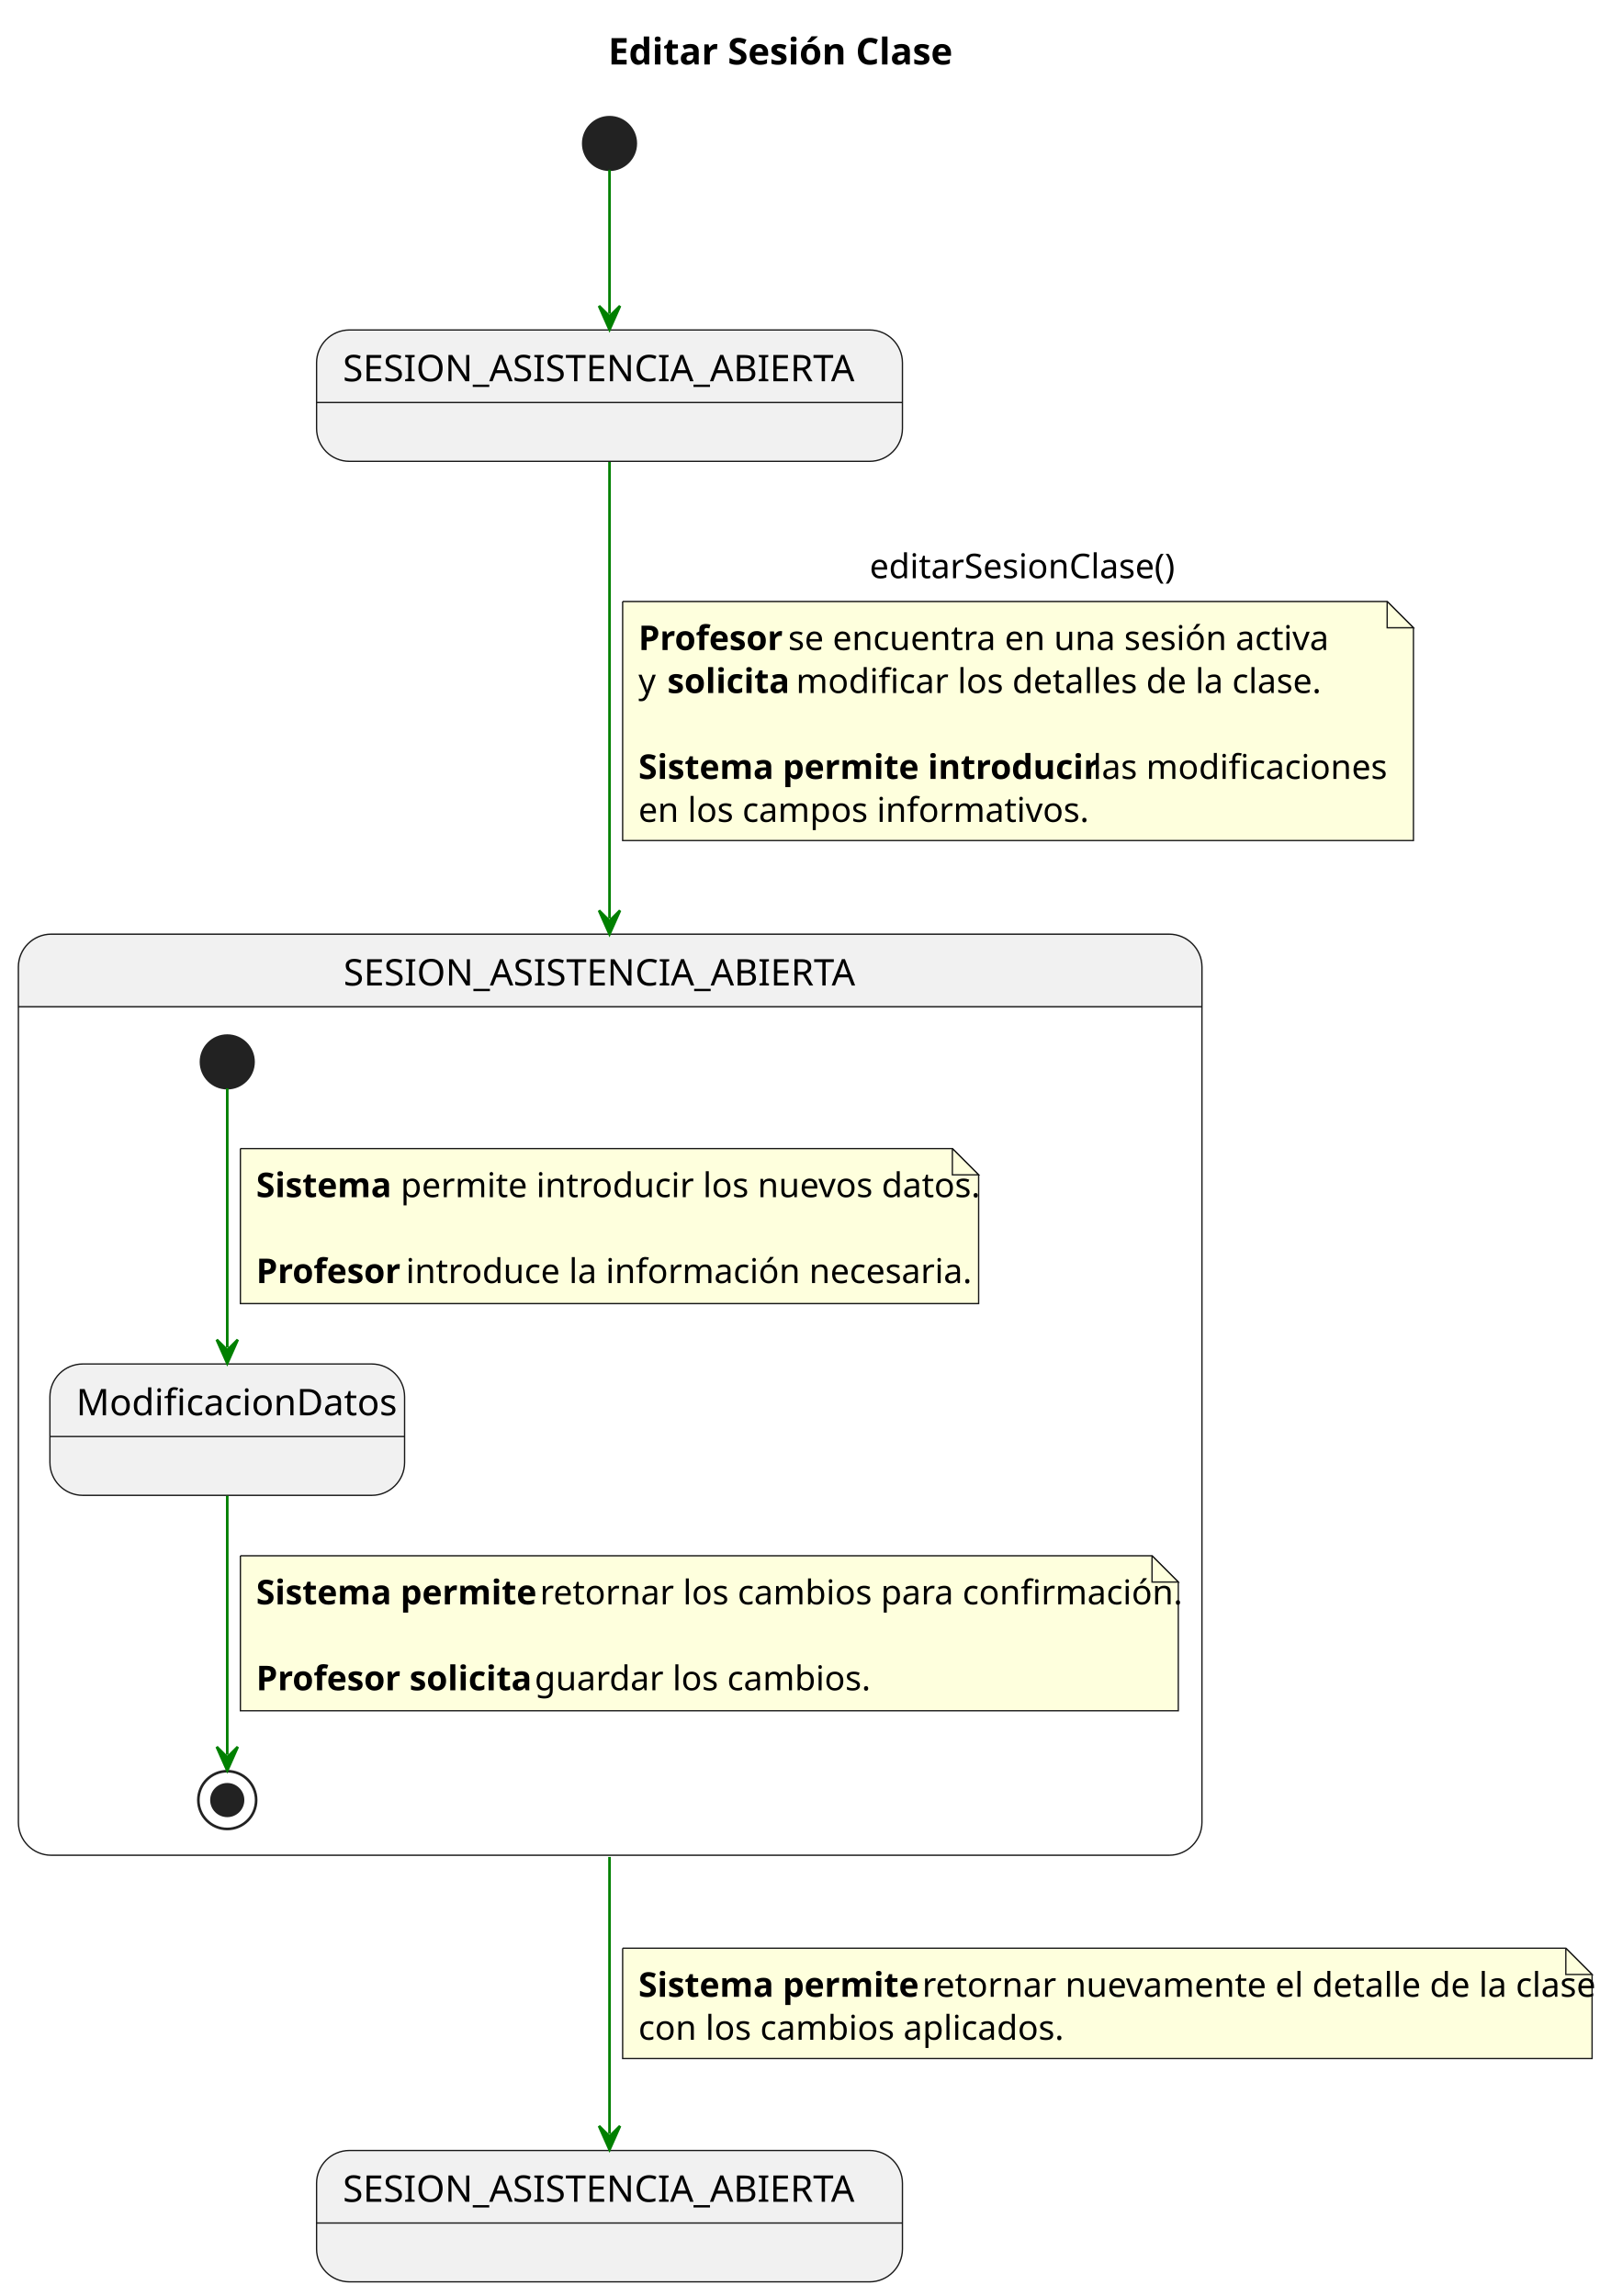
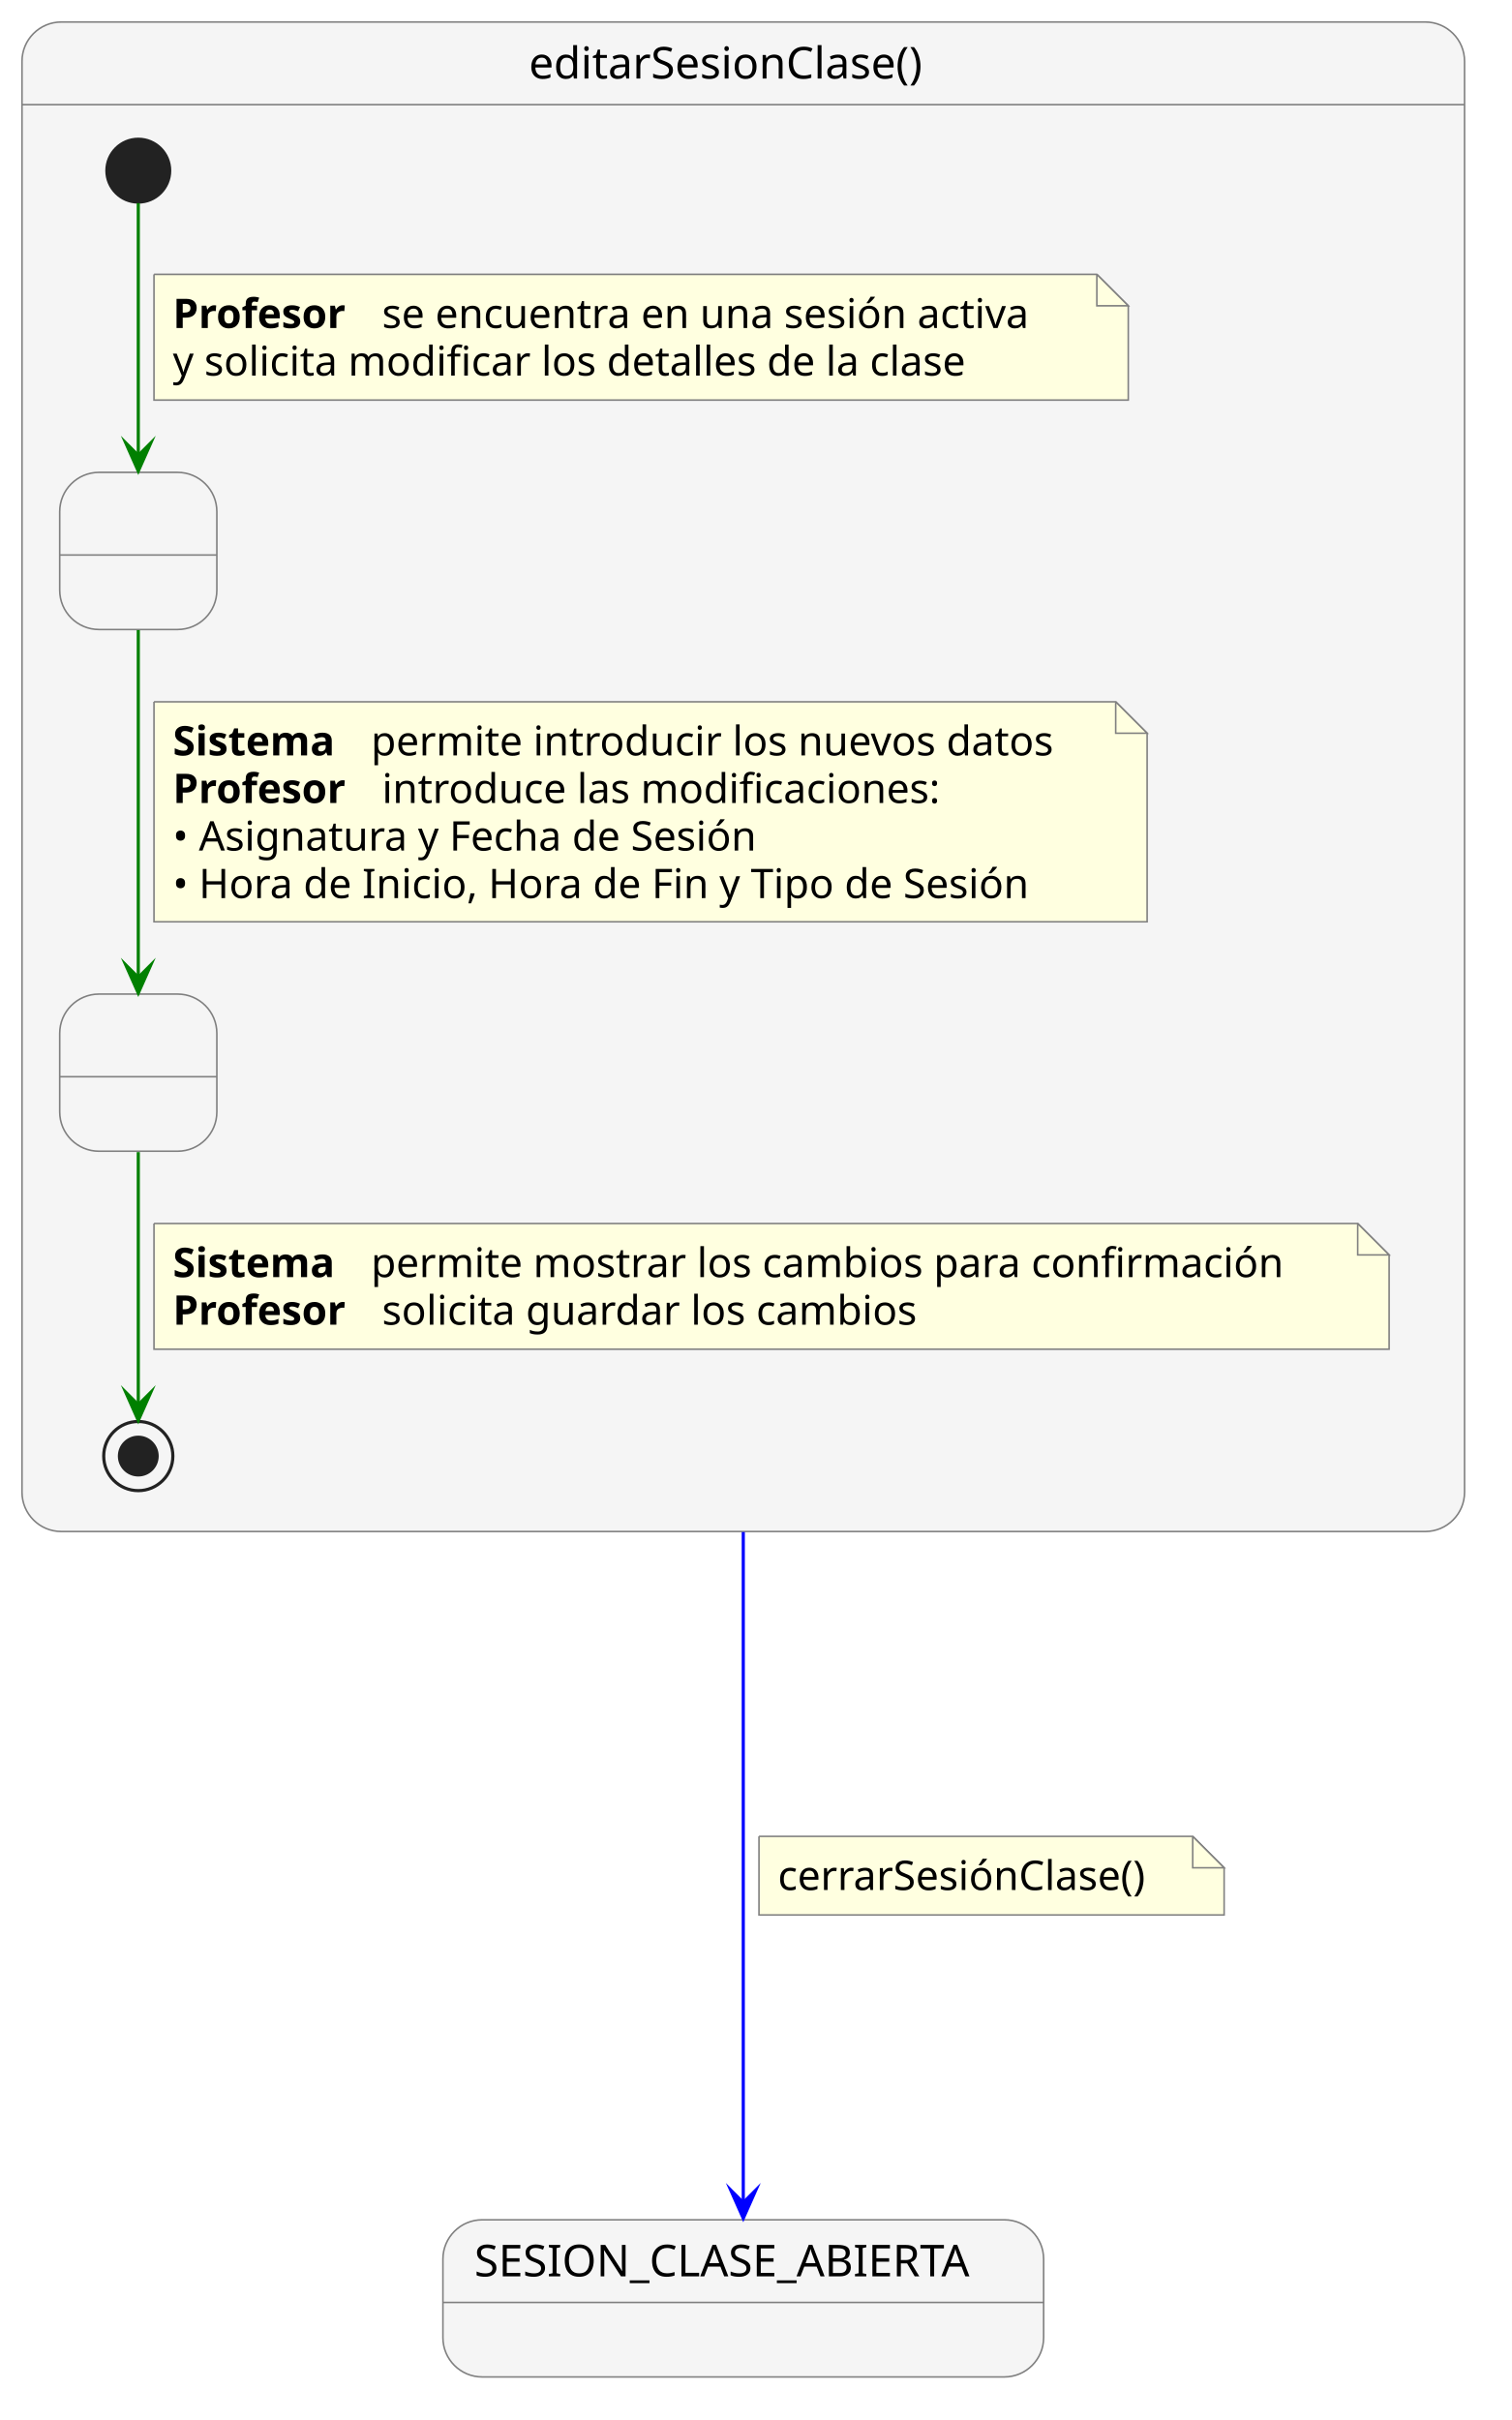
- <svg xmlns="http://www.w3.org/2000/svg" contentStyleType="text/css" height="874px" preserveAspectRatio="none" style="width:613px;height:874px;background:#FFFFFF;" version="1.1" viewBox="0 0 613 874" width="613px" zoomAndPan="magnify">
+ <svg xmlns="http://www.w3.org/2000/svg" version="1.1" data-diagram-type="STATE" style="width:481px;height:770px;background:#FFFFFF;" width="481px" height="770px" viewBox="0 0 481 770" zoomAndPan="magnify" preserveAspectRatio="none" contentStyleType="text/css">
  <defs />
-   <g>
-     <text fill="#000000" font-family="sans-serif" font-size="14" font-weight="bold" lengthAdjust="spacing" textLength="136" x="231.5" y="24.533">Editar Sesión Clase</text>
-     <g id="SESION_ACTUAL_INICIAL">
-       <rect fill="#F1F1F1" height="50" rx="12.5" ry="12.5" style="stroke:#181818;stroke-width:0.5;" width="223" x="120.5" y="125.609" />
-       <line style="stroke:#181818;stroke-width:0.5;" x1="120.5" x2="343.5" y1="153.219" y2="153.219" />
-       <text fill="#000000" font-family="sans-serif" font-size="14" lengthAdjust="spacing" textLength="203" x="130.5" y="145.143">SESION_ASISTENCIA_ABIERTA</text>
+   <g font-family="sans-serif" lengthAdjust="spacing">
+     <g class="entity" data-qualified-name="editarSesionClase" id="ent0001" data-source-line="9">
+       <path d="M19.5,7 L453.5,7 A12.5,12.5 0 0 1 466,19.5 L466,33.297 L7,33.297 L7,19.5 A12.5,12.5 0 0 1 19.5,7" fill="#F5F5F5" />
+       <path d="M7,33.297 L466,33.297 L466,474.797 A12.5,12.5 0 0 1 453.5,487.297 L19.5,487.297 A12.5,12.5 0 0 1 7,474.797 L7,33.297" fill="#F5F5F5" />
+       <rect x="7" y="7" width="459" height="480.297" fill="none" style="stroke:#808080;stroke-width:0.5;" rx="12.5" ry="12.5" />
+       <line x1="7" y1="33.297" x2="466" y2="33.297" style="stroke:#808080;stroke-width:0.5;" />
+       <text x="168.294" y="24.995" fill="#000" font-size="14" textLength="136.411">editarSesionClase()</text>
+       <g class="entity" data-qualified-name="editarSesionClase.Paso1" id="ent0002" data-source-line="10">
+         <rect x="19" y="150.297" width="50" height="50" fill="#F5F5F5" style="stroke:#808080;stroke-width:0.5;" rx="12.5" ry="12.5" />
+         <line x1="19" y1="176.594" x2="69" y2="176.594" style="stroke:#808080;stroke-width:0.5;" />
+         <text x="41.775" y="168.292" fill="#000" font-size="14"> </text>
+       </g>
+       <g class="entity" data-qualified-name="editarSesionClase.Paso2" id="ent0003" data-source-line="11">
+         <rect x="19" y="316.297" width="50" height="50" fill="#F5F5F5" style="stroke:#808080;stroke-width:0.5;" rx="12.5" ry="12.5" />
+         <line x1="19" y1="342.594" x2="69" y2="342.594" style="stroke:#808080;stroke-width:0.5;" />
+         <text x="41.775" y="334.292" fill="#000" font-size="14"> </text>
+       </g>
+       <g class="start_entity" data-qualified-name="editarSesionClase..start.editarSesionClase" id="ent0005" data-source-line="13">
+         <ellipse cx="44" cy="54.297" rx="10" ry="10" fill="#222" style="stroke:#222;stroke-width:1;" />
+       </g>
+       <g class="end_entity" data-qualified-name="editarSesionClase..end.editarSesionClase" id="ent0008" data-source-line="27">
+         <ellipse cx="44" cy="463.297" rx="11" ry="11" fill="none" style="stroke:#222;stroke-width:1;" />
+         <ellipse cx="44" cy="463.297" rx="6" ry="6" fill="#222" style="stroke:#222;stroke-width:1;" />
+       </g>
+       <g class="link" data-entity-1="ent0005" data-entity-2="ent0002" id="lnk6" data-source-line="13" data-link-type="dependency">
+         <path d="M44,64.637 C44,82.827 44,118.537 44,144.907" style="stroke:#008000;stroke-width:1;" fill="none" id="*start*editarSesionClase-to-Paso1" />
+         <polygon points="44,149.907,48,140.907,44,144.907,40,140.907,44,149.907" fill="#008000" style="stroke:#008000;stroke-width:1;stroke-linejoin:miter;stroke-miterlimit:10;" />
+         <path d="M49,87.297 L49,127.297 L359,127.297 L359,97.297 L349,87.297 L49,87.297" style="stroke:#808080;stroke-width:0.5;" fill="#FFFFE0" />
+         <path d="M349,87.297 L349,97.297 L359,97.297 L349,87.297" style="stroke:#808080;stroke-width:0.5;" fill="#FFFFE0" />
+         <text x="55" y="104.364" fill="#000" font-size="13" textLength="62.423" font-weight="700">Profesor</text>
+         <text x="121.555" y="104.364" fill="#000" font-size="13" textLength="223.215">se encuentra en una sesión activa</text>
+         <text x="55" y="119.497" fill="#000" font-size="13" textLength="274.492">y solicita modificar los detalles de la clase</text>
+       </g>
+       <g class="link" data-entity-1="ent0002" data-entity-2="ent0003" id="lnk7" data-source-line="19" data-link-type="dependency">
+         <path d="M44,200.497 C44,231.507 44,279.947 44,310.997" style="stroke:#008000;stroke-width:1;" fill="none" id="Paso1-to-Paso2" />
+         <polygon points="44,315.997,48,306.997,44,310.997,40,306.997,44,315.997" fill="#008000" style="stroke:#008000;stroke-width:1;stroke-linejoin:miter;stroke-miterlimit:10;" />
+         <path d="M49,223.297 L49,293.297 L365,293.297 L365,233.297 L355,223.297 L49,223.297" style="stroke:#808080;stroke-width:0.5;" fill="#FFFFE0" />
+         <path d="M355,223.297 L355,233.297 L365,233.297 L355,223.297" style="stroke:#808080;stroke-width:0.5;" fill="#FFFFE0" />
+         <text x="55" y="240.364" fill="#000" font-size="13" textLength="58.906" font-weight="700">Sistema</text>
+         <text x="118.039" y="240.364" fill="#000" font-size="13" textLength="231.613">permite introducir los nuevos datos</text>
+         <text x="55" y="255.497" fill="#000" font-size="13" textLength="62.423" font-weight="700">Profesor</text>
+         <text x="121.555" y="255.497" fill="#000" font-size="13" textLength="190.385">introduce las modificaciones:</text>
+         <text x="55" y="270.629" fill="#000" font-size="13" textLength="204.312">• Asignatura y Fecha de Sesión</text>
+         <text x="55" y="285.762" fill="#000" font-size="13" textLength="295.959">• Hora de Inicio, Hora de Fin y Tipo de Sesión</text>
+       </g>
+       <g class="link" data-entity-1="ent0003" data-entity-2="ent0008" id="lnk9" data-source-line="27" data-link-type="dependency">
+         <path d="M44,366.577 C44,392.747 44,428.147 44,446.977" style="stroke:#008000;stroke-width:1;" fill="none" id="Paso2-to-*end*editarSesionClase" />
+         <polygon points="44,451.977,48,442.977,44,446.977,40,442.977,44,451.977" fill="#008000" style="stroke:#008000;stroke-width:1;stroke-linejoin:miter;stroke-miterlimit:10;" />
+         <path d="M49,389.297 L49,429.297 L442,429.297 L442,399.297 L432,389.297 L49,389.297" style="stroke:#808080;stroke-width:0.5;" fill="#FFFFE0" />
+         <path d="M432,389.297 L432,399.297 L442,399.297 L432,389.297" style="stroke:#808080;stroke-width:0.5;" fill="#FFFFE0" />
+         <text x="55" y="406.364" fill="#000" font-size="13" textLength="58.906" font-weight="700">Sistema</text>
+         <text x="118.039" y="406.364" fill="#000" font-size="13" textLength="309.461">permite mostrar los cambios para confirmación</text>
+         <text x="55" y="421.497" fill="#000" font-size="13" textLength="62.423" font-weight="700">Profesor</text>
+         <text x="121.555" y="421.497" fill="#000" font-size="13" textLength="182.241">solicita guardar los cambios</text>
+       </g>
    </g>
-     <path d="M19.5,355.609 L445,355.609 A12.5,12.5 0 0 1 457.5,368.109 L457.5,383.219 L7,383.219 L7,368.109 A12.5,12.5 0 0 1 19.5,355.609 " fill="#F1F1F1" style="stroke:#F1F1F1;stroke-width:1.0;" />
-     <rect fill="none" height="350.609" rx="12.5" ry="12.5" style="stroke:#181818;stroke-width:0.5;" width="450.5" x="7" y="355.609" />
-     <line style="stroke:#181818;stroke-width:0.5;" x1="7" x2="457.5" y1="383.219" y2="383.219" />
-     <text fill="#000000" font-family="sans-serif" font-size="14" lengthAdjust="spacing" textLength="203" x="130.75" y="375.143">SESION_ASISTENCIA_ABIERTA</text>
-     <g id="PROCESO_EDICION_COMP.ModificacionDatos">
-       <rect fill="#F1F1F1" height="50" rx="12.5" ry="12.5" style="stroke:#181818;stroke-width:0.5;" width="135" x="19" y="519.219" />
-       <line style="stroke:#181818;stroke-width:0.5;" x1="19" x2="154" y1="546.828" y2="546.828" />
-       <text fill="#000000" font-family="sans-serif" font-size="14" lengthAdjust="spacing" textLength="115" x="29" y="538.752">ModificacionDatos</text>
+     <g class="entity" data-qualified-name="SESION_CLASE_ABIERTA" id="ent0004" data-source-line="34">
+       <rect x="140.93" y="706.3" width="191.138" height="50" fill="#F5F5F5" style="stroke:#808080;stroke-width:0.5;" rx="12.5" ry="12.5" />
+       <line x1="140.93" y1="732.597" x2="332.068" y2="732.597" style="stroke:#808080;stroke-width:0.5;" />
+       <text x="150.93" y="724.295" fill="#000" font-size="14" textLength="171.138">SESION_CLASE_ABIERTA</text>
    </g>
-     <ellipse cx="86.5" cy="404.219" fill="#222222" rx="10" ry="10" style="stroke:#222222;stroke-width:1.0;" />
-     <ellipse cx="86.5" cy="685.219" fill="none" rx="11" ry="11" style="stroke:#222222;stroke-width:1.0;" />
-     <ellipse cx="86.5" cy="685.219" fill="#222222" rx="6" ry="6" style="stroke:#222222;stroke-width:1.0;" />
-     <g id="link_*start*PROCESO_EDICION_COMP_ModificacionDatos">
-       <path d="M86.5,414.269 C86.5,435.259 86.5,481.809 86.5,512.969 " fill="none" id="*start*PROCESO_EDICION_COMP-to-ModificacionDatos" style="stroke:#008000;stroke-width:1.0;" />
-       <polygon fill="#008000" points="86.5,518.969,90.5,509.969,86.5,513.969,82.5,509.969,86.5,518.969" style="stroke:#008000;stroke-width:1.0;" />
-       <path d="M91.5,437.219 L91.5,496.219 L372.5,496.219 L372.5,447.219 L362.5,437.219 L91.5,437.219 " fill="#FEFFDD" style="stroke:#181818;stroke-width:0.5;" />
-       <path d="M362.5,437.219 L362.5,447.219 L372.5,447.219 L362.5,437.219 " fill="#FEFFDD" style="stroke:#181818;stroke-width:0.5;" />
-       <text fill="#000000" font-family="sans-serif" font-size="13" font-weight="bold" lengthAdjust="spacing" textLength="51" x="97.5" y="455.714">Sistema</text>
-       <text fill="#000000" font-family="sans-serif" font-size="13" lengthAdjust="spacing" textLength="205" x="152.5" y="455.714">permite introducir los nuevos datos.</text>
-       <text fill="#000000" font-family="sans-serif" font-size="13" lengthAdjust="spacing" textLength="4" x="97.5" y="472.065"> </text>
-       <text fill="#000000" font-family="sans-serif" font-size="13" font-weight="bold" lengthAdjust="spacing" textLength="53" x="97.5" y="488.417">Profesor</text>
-       <text fill="#000000" font-family="sans-serif" font-size="13" lengthAdjust="spacing" textLength="201" x="154.5" y="488.417">introduce la información necesaria.</text>
-     </g>
-     <g id="link_ModificacionDatos_*end*PROCESO_EDICION_COMP">
-       <path d="M86.5,569.429 C86.5,600.229 86.5,646.059 86.5,667.959 " fill="none" id="ModificacionDatos-to-*end*PROCESO_EDICION_COMP" style="stroke:#008000;stroke-width:1.0;" />
-       <polygon fill="#008000" points="86.5,673.959,90.5,664.959,86.5,668.959,82.5,664.959,86.5,673.959" style="stroke:#008000;stroke-width:1.0;" />
-       <path d="M91.5,592.219 L91.5,651.219 L448.5,651.219 L448.5,602.219 L438.5,592.219 L91.5,592.219 " fill="#FEFFDD" style="stroke:#181818;stroke-width:0.5;" />
-       <path d="M438.5,592.219 L438.5,602.219 L448.5,602.219 L438.5,592.219 " fill="#FEFFDD" style="stroke:#181818;stroke-width:0.5;" />
-       <text fill="#000000" font-family="sans-serif" font-size="13" font-weight="bold" lengthAdjust="spacing" textLength="104" x="97.5" y="610.714">Sistema permite</text>
-       <text fill="#000000" font-family="sans-serif" font-size="13" lengthAdjust="spacing" textLength="228" x="205.5" y="610.714">retornar los cambios para confirmación.</text>
-       <text fill="#000000" font-family="sans-serif" font-size="13" lengthAdjust="spacing" textLength="4" x="97.5" y="627.065"> </text>
-       <text fill="#000000" font-family="sans-serif" font-size="13" font-weight="bold" lengthAdjust="spacing" textLength="102" x="97.5" y="643.417">Profesor solicita</text>
-       <text fill="#000000" font-family="sans-serif" font-size="13" lengthAdjust="spacing" textLength="121" x="203.5" y="643.417">guardar los cambios.</text>
-     </g>
-     <g id="SESION_ACTUAL_FINAL">
-       <rect fill="#F1F1F1" height="50" rx="12.5" ry="12.5" style="stroke:#181818;stroke-width:0.5;" width="223" x="120.5" y="818.609" />
-       <line style="stroke:#181818;stroke-width:0.5;" x1="120.5" x2="343.5" y1="846.219" y2="846.219" />
-       <text fill="#000000" font-family="sans-serif" font-size="14" lengthAdjust="spacing" textLength="203" x="130.5" y="838.143">SESION_ASISTENCIA_ABIERTA</text>
-     </g>
-     <ellipse cx="232" cy="54.609" fill="#222222" rx="10" ry="10" style="stroke:#222222;stroke-width:1.0;" />
-     <g id="link_*start*_SESION_ACTUAL_INICIAL">
-       <path d="M232,64.619 C232,78.499 232,99.579 232,119.449 " fill="none" id="*start*-to-SESION_ACTUAL_INICIAL" style="stroke:#008000;stroke-width:1.0;" />
-       <polygon fill="#008000" points="232,125.449,236,116.449,232,120.449,228,116.449,232,125.449" style="stroke:#008000;stroke-width:1.0;" />
-     </g>
-     <g id="link_SESION_ACTUAL_INICIAL_PROCESO_EDICION_COMP">
-       <path d="M232,175.859 C232,212.569 232,279.429 232,349.579 " fill="none" id="SESION_ACTUAL_INICIAL-to-PROCESO_EDICION_COMP" style="stroke:#008000;stroke-width:1.0;" />
-       <polygon fill="#008000" points="232,355.579,236,346.579,232,350.579,228,346.579,232,355.579" style="stroke:#008000;stroke-width:1.0;" />
-       <text fill="#000000" font-family="sans-serif" font-size="13" lengthAdjust="spacing" textLength="113" x="331" y="220.105">editarSesionClase()</text>
-       <path d="M237,228.961 L237,319.961 L538,319.961 L538,238.961 L528,228.961 L237,228.961 " fill="#FEFFDD" style="stroke:#181818;stroke-width:0.5;" />
-       <path d="M528,228.961 L528,238.961 L538,238.961 L528,228.961 " fill="#FEFFDD" style="stroke:#181818;stroke-width:0.5;" />
-       <text fill="#000000" font-family="sans-serif" font-size="13" font-weight="bold" lengthAdjust="spacing" textLength="53" x="243" y="247.456">Profesor</text>
-       <text fill="#000000" font-family="sans-serif" font-size="13" lengthAdjust="spacing" textLength="197" x="300" y="247.456">se encuentra en una sesión activa</text>
-       <text fill="#000000" font-family="sans-serif" font-size="13" lengthAdjust="spacing" textLength="7" x="243" y="263.808">y</text>
-       <text fill="#000000" font-family="sans-serif" font-size="13" font-weight="bold" lengthAdjust="spacing" textLength="45" x="254" y="263.808">solicita</text>
-       <text fill="#000000" font-family="sans-serif" font-size="13" lengthAdjust="spacing" textLength="193" x="303" y="263.808">modificar los detalles de la clase.</text>
-       <text fill="#000000" font-family="sans-serif" font-size="13" lengthAdjust="spacing" textLength="4" x="243" y="280.159"> </text>
-       <text fill="#000000" font-family="sans-serif" font-size="13" font-weight="bold" lengthAdjust="spacing" textLength="169" x="243" y="296.511">Sistema permite introducir</text>
-       <text fill="#000000" font-family="sans-serif" font-size="13" lengthAdjust="spacing" textLength="107" x="416" y="296.511">las modificaciones</text>
-       <text fill="#000000" font-family="sans-serif" font-size="13" lengthAdjust="spacing" textLength="161" x="243" y="312.862">en los campos informativos.</text>
-     </g>
-     <g id="link_PROCESO_EDICION_COMP_SESION_ACTUAL_FINAL">
-       <path d="M232,706.869 C232,750.999 232,786.989 232,812.279 " fill="none" id="PROCESO_EDICION_COMP-to-SESION_ACTUAL_FINAL" style="stroke:#008000;stroke-width:1.0;" />
-       <polygon fill="#008000" points="232,818.279,236,809.279,232,813.279,228,809.279,232,818.279" style="stroke:#008000;stroke-width:1.0;" />
-       <path d="M237,741.609 L237,783.609 L606,783.609 L606,751.609 L596,741.609 L237,741.609 " fill="#FEFFDD" style="stroke:#181818;stroke-width:0.5;" />
-       <path d="M596,741.609 L596,751.609 L606,751.609 L596,741.609 " fill="#FEFFDD" style="stroke:#181818;stroke-width:0.5;" />
-       <text fill="#000000" font-family="sans-serif" font-size="13" font-weight="bold" lengthAdjust="spacing" textLength="104" x="243" y="760.105">Sistema permite</text>
-       <text fill="#000000" font-family="sans-serif" font-size="13" lengthAdjust="spacing" textLength="240" x="351" y="760.105">retornar nuevamente el detalle de la clase</text>
-       <text fill="#000000" font-family="sans-serif" font-size="13" lengthAdjust="spacing" textLength="158" x="243" y="776.456">con los cambios aplicados.</text>
+     <g class="link" data-entity-1="ent0001" data-entity-2="ent0004" id="lnk10" data-source-line="36" data-link-type="dependency">
+       <path d="M236.5,487.46 C236.5,575.7 236.5,659.26 236.5,700.83" style="stroke:#00F;stroke-width:1;" fill="none" id="editarSesionClase-to-SESION_CLASE_ABIERTA" />
+       <polygon points="236.5,705.83,240.5,696.83,236.5,700.83,232.5,696.83,236.5,705.83" fill="#00F" style="stroke:#00F;stroke-width:1;stroke-linejoin:miter;stroke-miterlimit:10;" />
+       <path d="M241.5,584.3 L241.5,609.3 L389.5,609.3 L389.5,594.3 L379.5,584.3 L241.5,584.3" style="stroke:#808080;stroke-width:0.5;" fill="#FFFFE0" />
+       <path d="M379.5,584.3 L379.5,594.3 L389.5,594.3 L379.5,584.3" style="stroke:#808080;stroke-width:0.5;" fill="#FFFFE0" />
+       <text x="247.5" y="601.367" fill="#000" font-size="13" textLength="127.543">cerrarSesiónClase()</text>
    </g>
  </g>
</svg>
